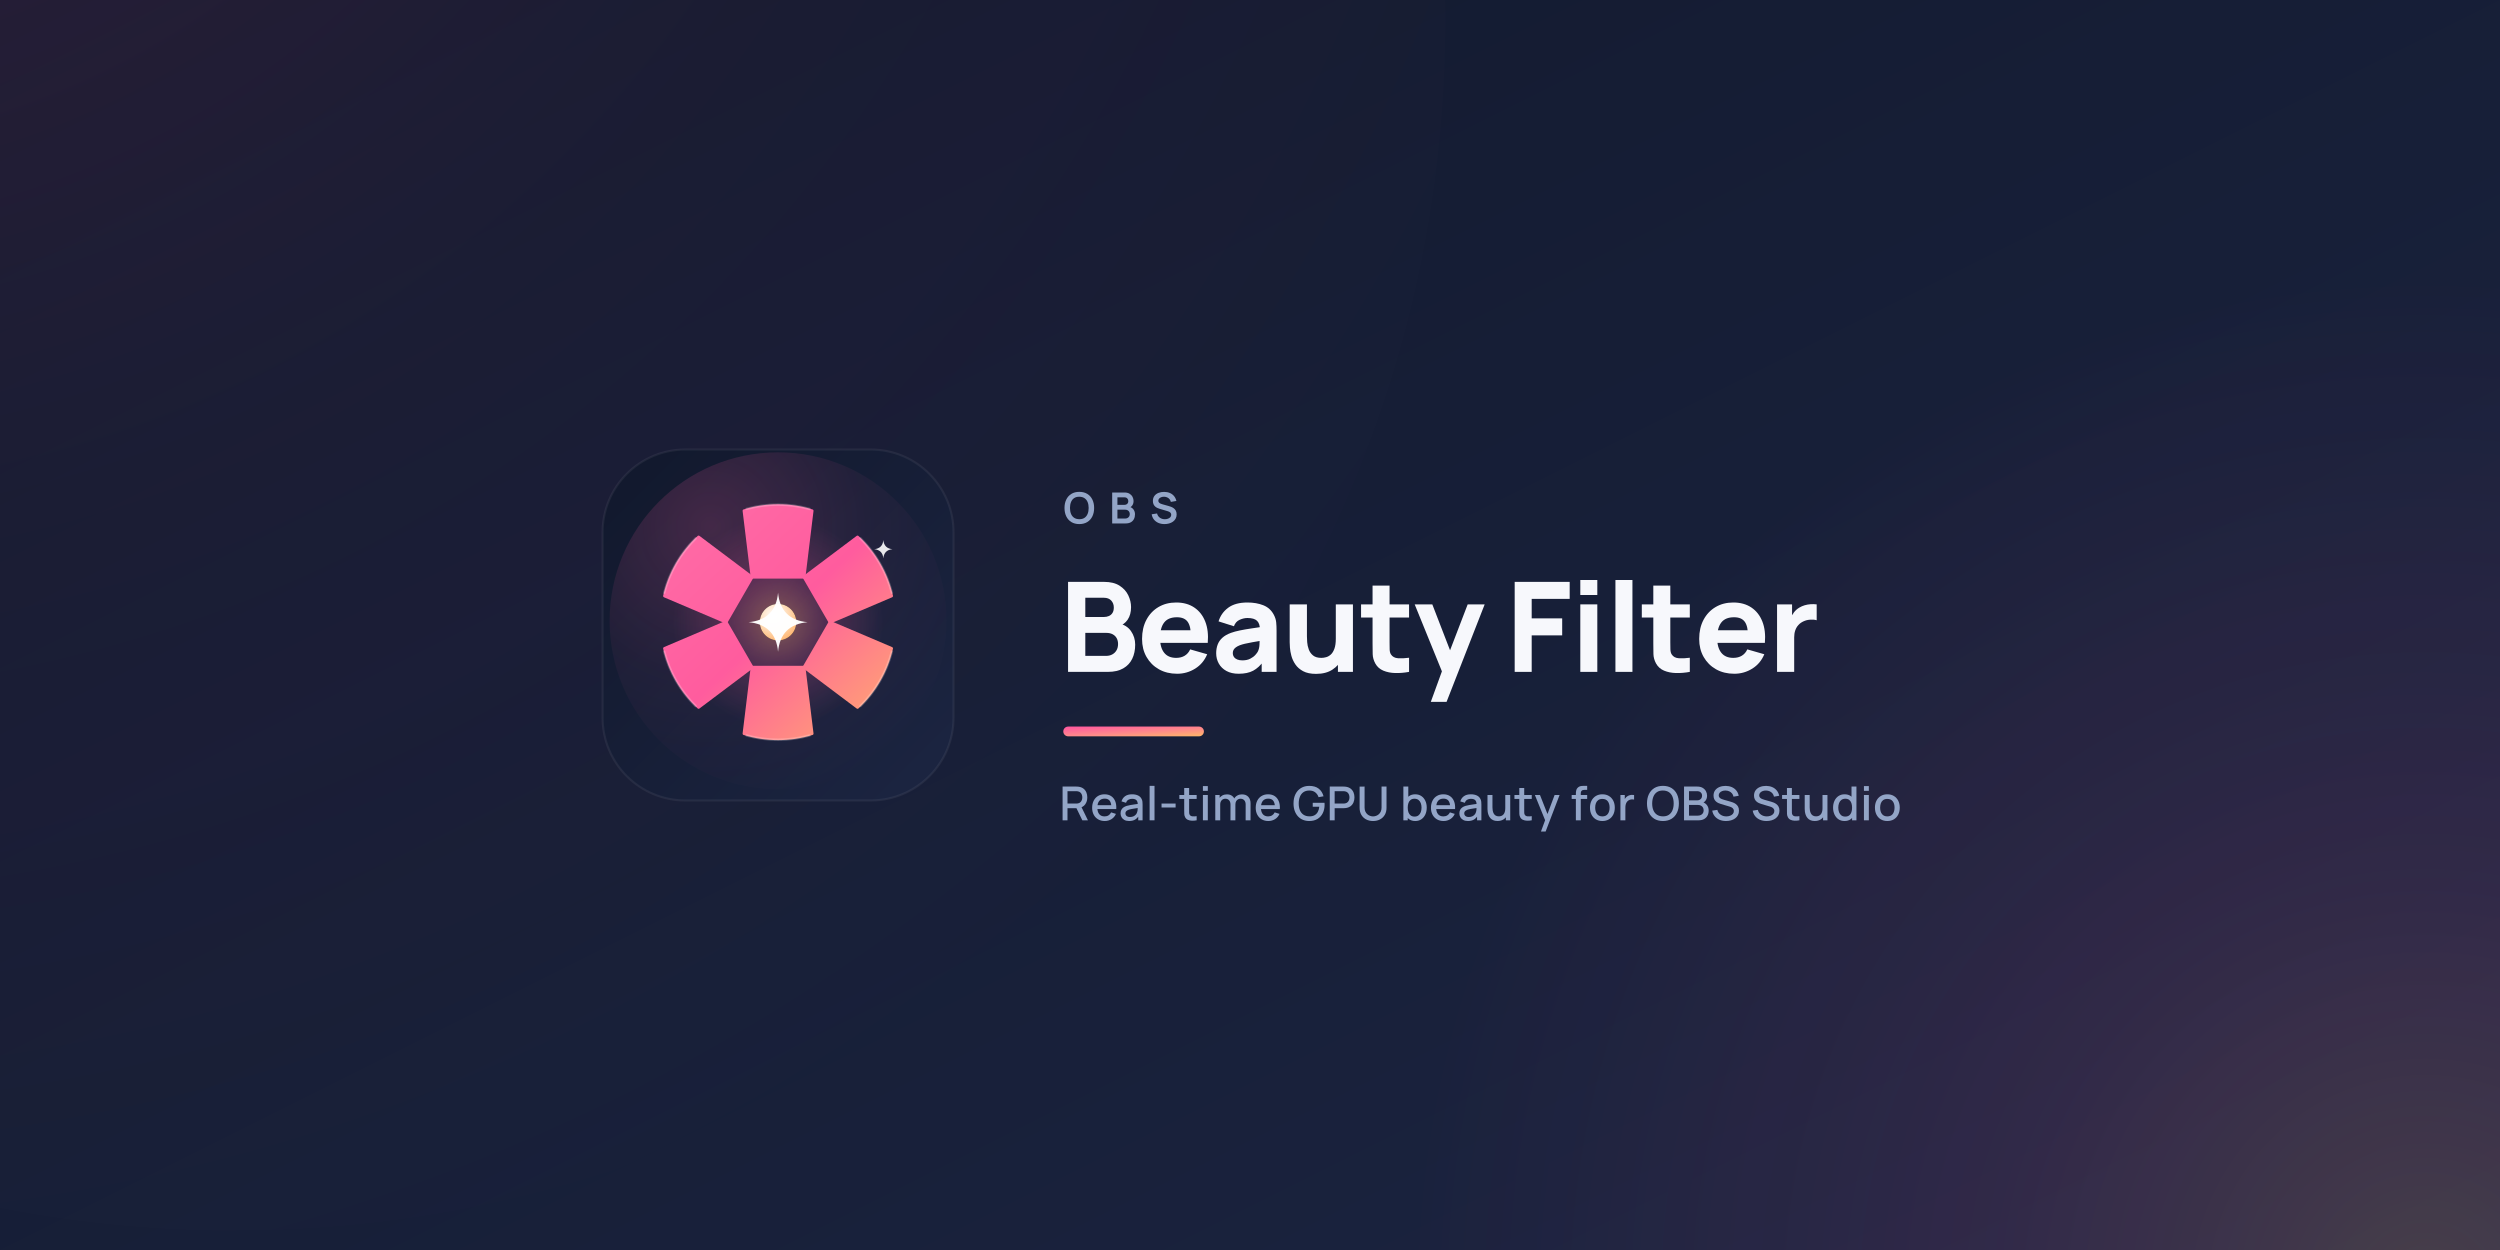
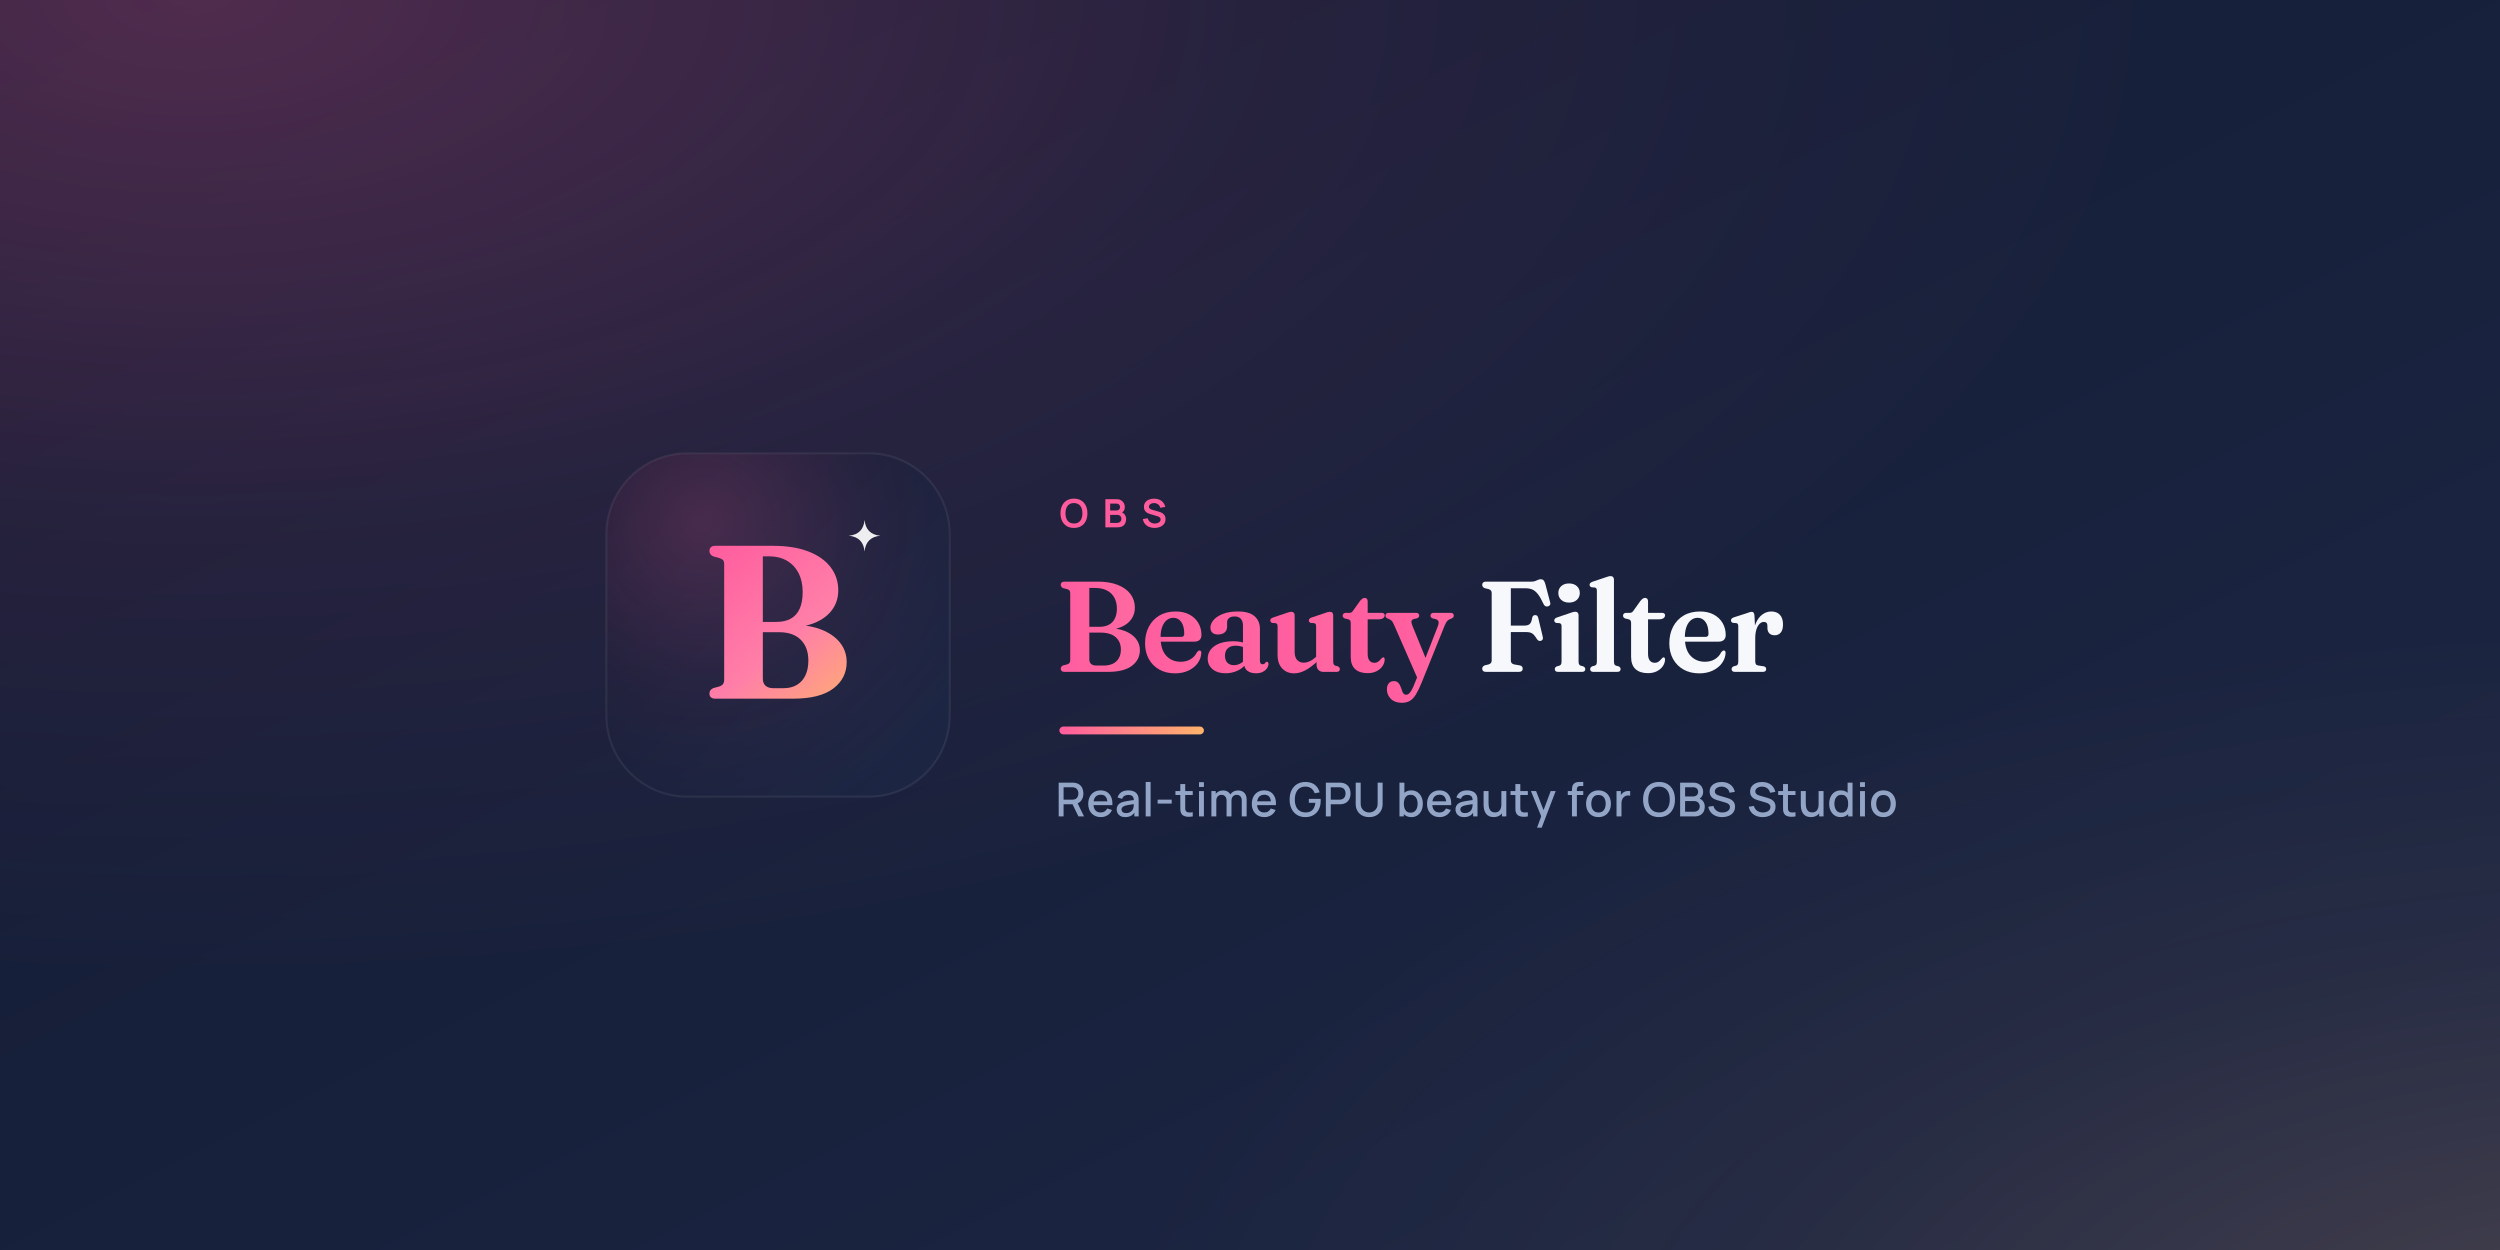
<svg xmlns="http://www.w3.org/2000/svg" width="1280" height="640" viewBox="0 0 1280 640" role="img" aria-label="OBS Beauty Filter">
  <defs>
    <linearGradient id="tile" x1="0" y1="0" x2="1" y2="1">
-       <stop offset="0" stop-color="#11182C" />
-       <stop offset="1" stop-color="#1C2542" />
+       <stop offset="0" stop-color="#121A31" />
+       <stop offset="1" stop-color="#1D2745" />
    </linearGradient>
-     <radialGradient id="tileGlow" cx="0.30" cy="0.22" r="0.85">
-       <stop offset="0" stop-color="#FF5C9E" stop-opacity="0.20" />
-       <stop offset="0.55" stop-color="#FF5C9E" stop-opacity="0.05" />
+     <radialGradient id="tileGlow" cx="0.28" cy="0.20" r="0.9">
+       <stop offset="0" stop-color="#FF5C9E" stop-opacity="0.22" />
+       <stop offset="0.55" stop-color="#FF5C9E" stop-opacity="0.06" />
      <stop offset="1" stop-color="#FF5C9E" stop-opacity="0" />
    </radialGradient>
-     <linearGradient id="accent" x1="0.10" y1="0.05" x2="0.90" y2="1.00">
+     <linearGradient id="bgrad" gradientUnits="userSpaceOnUse" x1="120" y1="1450" x2="1450" y2="-120">
      <stop offset="0" stop-color="#FF5C9E" />
-       <stop offset="0.55" stop-color="#FF8A8A" />
+       <stop offset="0.55" stop-color="#FF7FA8" />
      <stop offset="1" stop-color="#FFB36B" />
    </linearGradient>
-     <linearGradient id="petalGrad" gradientUnits="userSpaceOnUse" x1="-170" y1="-180" x2="170" y2="180">
-       <stop offset="0" stop-color="#FF6FA8" />
-       <stop offset="0.50" stop-color="#FF5C9E" />
+     <linearGradient id="wgrad" gradientUnits="userSpaceOnUse" x1="0" y1="0" x2="6174.0" y2="0">
+       <stop offset="0" stop-color="#FF5C9E" />
+       <stop offset="0.55" stop-color="#FF7FA8" />
      <stop offset="1" stop-color="#FFB36B" />
    </linearGradient>
-     <radialGradient id="markGlow" cx="0.5" cy="0.5" r="0.5">
-       <stop offset="0" stop-color="#FFB36B" stop-opacity="0.42" />
-       <stop offset="0.45" stop-color="#FF5C9E" stop-opacity="0.20" />
+     <radialGradient id="bgGlowA" cx="8%" cy="0%" r="78%">
+       <stop offset="0" stop-color="#FF5C9E" stop-opacity="0.26" />
+       <stop offset="0.55" stop-color="#FF5C9E" stop-opacity="0.07" />
      <stop offset="1" stop-color="#FF5C9E" stop-opacity="0" />
    </radialGradient>
-     <radialGradient id="core" cx="0.38" cy="0.32" r="0.75">
-       <stop offset="0" stop-color="#FFFFFF" />
-       <stop offset="0.45" stop-color="#FFE2C4" />
+     <radialGradient id="bgGlowB" cx="106%" cy="112%" r="62%">
+       <stop offset="0" stop-color="#FFB36B" stop-opacity="0.20" />
+       <stop offset="0.6" stop-color="#FFB36B" stop-opacity="0.05" />
+       <stop offset="1" stop-color="#FFB36B" stop-opacity="0" />
+     </radialGradient>
+     <linearGradient id="wgradL" gradientUnits="userSpaceOnUse" x1="0" y1="0" x2="6174.0" y2="0">
+       <stop offset="0" stop-color="#E23A74" />
+       <stop offset="0.55" stop-color="#F04A80" />
+       <stop offset="1" stop-color="#FF7A4D" />
+     </linearGradient>
+     <linearGradient id="accent" x1="0" y1="0" x2="1" y2="0">
+       <stop offset="0" stop-color="#FF5C9E" />
      <stop offset="1" stop-color="#FFB36B" />
-     </radialGradient>
+     </linearGradient>
  </defs>
  <rect width="1280" height="640" fill="url(#tile)" />
-   <circle cx="120" cy="10" r="620" fill="url(#tileGlow)" opacity="0.75" />
-   <circle cx="1240" cy="660" r="520" fill="url(#markGlow)" opacity="0.45" />
-   <g transform="translate(306.366 228.0) scale(0.359375)">
+   <rect width="1280" height="640" fill="url(#bgGlowA)" />
+   <rect width="1280" height="640" fill="url(#bgGlowB)" />
+   <g transform="translate(308.366 230.0) scale(0.3515625)">
    <rect x="6" y="6" width="500" height="500" rx="118" fill="url(#tile)" />
-     <rect x="6" y="6" width="500" height="500" rx="118" fill="none" stroke="#FFFFFF" stroke-opacity="0.06" stroke-width="3" />
-     <circle cx="256" cy="250" r="240" fill="url(#tileGlow)" />
+     <rect x="6" y="6" width="500" height="500" rx="118" fill="none" stroke="#FFFFFF" stroke-opacity="0.07" stroke-width="3" />
+     <rect x="6" y="6" width="500" height="500" rx="118" fill="url(#tileGlow)" />
    <g transform="translate(256 252) scale(1.0)">
-       <circle r="150" fill="url(#markGlow)" />
-       <path d="M 113.21 -121.40 A 166.0 166.0 0 0 1 161.75 -37.34 L 74.00 0.00 L 37.00 -64.09 Z" fill="url(#petalGrad)" stroke="url(#petalGrad)" stroke-width="4" stroke-linejoin="round" />
-       <path d="M 117.40 -119.47 A 167.5 167.5 0 0 1 162.16 -41.94" fill="none" stroke="#FFFFFF" stroke-opacity="0.22" stroke-width="3.5" stroke-linecap="round" />
-       <path d="M 161.75 37.34 A 166.0 166.0 0 0 1 113.21 121.40 L 37.00 64.09 L 74.00 0.00 Z" fill="url(#petalGrad)" stroke="url(#petalGrad)" stroke-width="4" stroke-linejoin="round" />
-       <path d="M 162.16 41.94 A 167.5 167.5 0 0 1 117.40 119.47" fill="none" stroke="#FFFFFF" stroke-opacity="0.22" stroke-width="3.5" stroke-linecap="round" />
-       <path d="M 48.53 158.75 A 166.0 166.0 0 0 1 -48.53 158.75 L -37.00 64.09 L 37.00 64.09 Z" fill="url(#petalGrad)" stroke="url(#petalGrad)" stroke-width="4" stroke-linejoin="round" />
-       <path d="M 44.76 161.41 A 167.5 167.5 0 0 1 -44.76 161.41" fill="none" stroke="#FFFFFF" stroke-opacity="0.22" stroke-width="3.5" stroke-linecap="round" />
-       <path d="M -113.21 121.40 A 166.0 166.0 0 0 1 -161.75 37.34 L -74.00 0.00 L -37.00 64.09 Z" fill="url(#petalGrad)" stroke="url(#petalGrad)" stroke-width="4" stroke-linejoin="round" />
-       <path d="M -117.40 119.47 A 167.5 167.5 0 0 1 -162.16 41.94" fill="none" stroke="#FFFFFF" stroke-opacity="0.22" stroke-width="3.5" stroke-linecap="round" />
-       <path d="M -161.75 -37.34 A 166.0 166.0 0 0 1 -113.21 -121.40 L -37.00 -64.09 L -74.00 0.00 Z" fill="url(#petalGrad)" stroke="url(#petalGrad)" stroke-width="4" stroke-linejoin="round" />
-       <path d="M -162.16 -41.94 A 167.5 167.5 0 0 1 -117.40 -119.47" fill="none" stroke="#FFFFFF" stroke-opacity="0.22" stroke-width="3.5" stroke-linecap="round" />
-       <path d="M -48.53 -158.75 A 166.0 166.0 0 0 1 48.53 -158.75 L 37.00 -64.09 L -37.00 -64.09 Z" fill="url(#petalGrad)" stroke="url(#petalGrad)" stroke-width="4" stroke-linejoin="round" />
-       <path d="M -44.76 -161.41 A 167.5 167.5 0 0 1 44.76 -161.41" fill="none" stroke="#FFFFFF" stroke-opacity="0.22" stroke-width="3.5" stroke-linecap="round" />
-       <circle r="26" fill="#0B1020" />
-       <circle r="26" fill="url(#core)" />
-       <path d="M 0.00 -42.00 Q 3.57 -3.57 42.00 0.00 Q 3.57 3.57 0.00 42.00 Q -3.57 3.57 -42.00 0.00 Q -3.57 -3.57 0.00 -42.00 Z" fill="#FFFFFF" opacity="0.97" />
-       <path d="M 150.00 -117.00 Q 151.10 -105.11 163.00 -104.00 Q 151.10 -102.89 150.00 -91.00 Q 148.90 -102.89 137.00 -104.00 Q 148.90 -105.11 150.00 -117.00 Z" fill="#FFFFFF" opacity="0.9" />
+       <g transform="translate(-109.790 111.300) scale(0.159 -0.159)" fill="url(#bgrad)">
+         <path transform="translate(0.00 0)" d="M1319 335Q1319 186 1196.5 93.0Q1074 0 828 0H115Q89 0 75.5 12.5Q62 25 62 47Q62 82 98 97L150 111Q176 120 186.5 134.0Q197 148 197 175V1233Q197 1256 187.5 1268.0Q178 1280 151 1289L98 1303Q62 1318 62 1353Q62 1375 75.5 1387.5Q89 1400 115 1400H646Q835 1400 968.0 1348.5Q1101 1297 1171.5 1205.0Q1242 1113 1242 992Q1242 892 1186.5 815.0Q1131 738 1026.0 694.5Q921 651 770 651L820 677Q973 677 1085.0 633.5Q1197 590 1258.0 513.0Q1319 436 1319 335ZM697 609H470V703H675Q754 703 808.0 733.5Q862 764 889.0 825.0Q916 886 916 978Q916 1077 878.0 1150.5Q840 1224 771.0 1264.0Q702 1304 608 1304H551V185Q551 140 576.5 118.0Q602 96 649 96H741Q813 96 864.0 127.0Q915 158 941.5 214.5Q968 271 968 349Q968 469 899.0 539.0Q830 609 697 609Z" />
+       </g>
+       <path d="M 126.00 -149.00 Q 127.95 -127.95 149.00 -126.00 Q 127.95 -124.05 126.00 -103.00 Q 124.05 -124.05 103.00 -126.00 Q 124.05 -127.95 126.00 -149.00 Z" fill="#FFFFFF" opacity="0.92" />
    </g>
  </g>
-   <g transform="translate(544.366 268.000) scale(0.011 -0.011)" fill="#93A5C7">
+   <g transform="translate(542.366 270.000) scale(0.01 -0.01)" fill="#FF5C9E">
    <path transform="translate(0.00 0)" d="M749 -30Q533 -30 379.0 64.5Q225 159 142.5 328.0Q60 497 60 720Q60 943 142.5 1112.0Q225 1281 379.0 1375.5Q533 1470 749 1470Q965 1470 1119.5 1375.5Q1274 1281 1356.5 1112.0Q1439 943 1439 720Q1439 497 1356.5 328.0Q1274 159 1119.5 64.5Q965 -30 749 -30ZM749 197Q894 196 990.5 261.0Q1087 326 1135.5 444.0Q1184 562 1184 720Q1184 878 1135.5 994.5Q1087 1111 990.5 1176.0Q894 1241 749 1243Q604 1244 508.0 1179.0Q412 1114 363.5 996.0Q315 878 315 720Q315 562 363.0 445.5Q411 329 507.5 264.0Q604 199 749 197Z" />
-     <path transform="translate(2139.00 0)" d="M140 0V1440H711Q857 1440 950.5 1381.5Q1044 1323 1089.5 1232.0Q1135 1141 1135 1044Q1135 925 1078.5 842.0Q1022 759 925 730V780Q1061 749 1131.5 651.0Q1202 553 1202 428Q1202 300 1153.0 204.0Q1104 108 1007.5 54.0Q911 0 769 0ZM384 227H739Q802 227 852.0 252.5Q902 278 930.5 324.5Q959 371 959 435Q959 493 934.0 539.0Q909 585 861.0 612.5Q813 640 746 640H384ZM384 865H708Q760 865 801.0 885.0Q842 905 866.0 944.0Q890 983 890 1040Q890 1115 842.0 1165.0Q794 1215 708 1215H384Z" />
-     <path transform="translate(4041.00 0)" d="M673 -30Q515 -30 388.5 25.0Q262 80 180.5 182.5Q99 285 77 426L327 464Q359 336 458.5 266.0Q558 196 688 196Q765 196 833.0 220.0Q901 244 943.5 290.0Q986 336 986 403Q986 433 976.0 458.5Q966 484 946.5 504.0Q927 524 896.5 540.5Q866 557 826 569L454 679Q406 693 350.5 716.5Q295 740 245.5 781.5Q196 823 164.5 887.5Q133 952 133 1047Q133 1186 203.5 1280.5Q274 1375 393.5 1422.0Q513 1469 659 1468Q807 1467 923.0 1417.5Q1039 1368 1117.0 1274.0Q1195 1180 1227 1047L968 1002Q952 1078 906.5 1131.5Q861 1185 795.5 1213.0Q730 1241 656 1243Q584 1244 522.5 1221.5Q461 1199 423.5 1157.0Q386 1115 386 1059Q386 1006 418.0 972.5Q450 939 497.5 919.5Q545 900 594 887L852 815Q905 801 971.0 777.0Q1037 753 1098.0 710.0Q1159 667 1198.5 597.0Q1238 527 1238 419Q1238 307 1191.5 222.5Q1145 138 1066.0 82.0Q987 26 885.5 -2.0Q784 -30 673 -30Z" />
+     <path transform="translate(2219.00 0)" d="M140 0V1440H711Q857 1440 950.5 1381.5Q1044 1323 1089.5 1232.0Q1135 1141 1135 1044Q1135 925 1078.5 842.0Q1022 759 925 730V780Q1061 749 1131.5 651.0Q1202 553 1202 428Q1202 300 1153.0 204.0Q1104 108 1007.5 54.0Q911 0 769 0ZM384 227H739Q802 227 852.0 252.5Q902 278 930.5 324.5Q959 371 959 435Q959 493 934.0 539.0Q909 585 861.0 612.5Q813 640 746 640H384ZM384 865H708Q760 865 801.0 885.0Q842 905 866.0 944.0Q890 983 890 1040Q890 1115 842.0 1165.0Q794 1215 708 1215H384Z" />
+     <path transform="translate(4201.00 0)" d="M673 -30Q515 -30 388.5 25.0Q262 80 180.5 182.5Q99 285 77 426L327 464Q359 336 458.5 266.0Q558 196 688 196Q765 196 833.0 220.0Q901 244 943.5 290.0Q986 336 986 403Q986 433 976.0 458.5Q966 484 946.5 504.0Q927 524 896.5 540.5Q866 557 826 569L454 679Q406 693 350.5 716.5Q295 740 245.5 781.5Q196 823 164.5 887.5Q133 952 133 1047Q133 1186 203.5 1280.5Q274 1375 393.5 1422.0Q513 1469 659 1468Q807 1467 923.0 1417.5Q1039 1368 1117.0 1274.0Q1195 1180 1227 1047L968 1002Q952 1078 906.5 1131.5Q861 1185 795.5 1213.0Q730 1241 656 1243Q584 1244 522.5 1221.5Q461 1199 423.5 1157.0Q386 1115 386 1059Q386 1006 418.0 972.5Q450 939 497.5 919.5Q545 900 594 887L852 815Q905 801 971.0 777.0Q1037 753 1098.0 710.0Q1159 667 1198.5 597.0Q1238 527 1238 419Q1238 307 1191.5 222.5Q1145 138 1066.0 82.0Q987 26 885.5 -2.0Q784 -30 673 -30Z" />
  </g>
-   <g transform="translate(542.366 344.000) scale(0.032 -0.032)" fill="#F7F8FC">
-     <path transform="translate(0.00 0)" d="M140 0V1440H716Q870 1440 965.0 1378.5Q1060 1317 1104.0 1224.0Q1148 1131 1148 1036Q1148 915 1093.5 835.0Q1039 755 944 728V778Q1079 750 1146.5 653.0Q1214 556 1214 436Q1214 307 1166.5 209.0Q1119 111 1022.0 55.5Q925 0 778 0ZM416 256H750Q805 256 848.0 279.5Q891 303 915.5 345.5Q940 388 940 446Q940 497 919.0 537.0Q898 577 855.5 600.5Q813 624 750 624H416ZM416 878H712Q758 878 794.0 894.0Q830 910 851.0 943.5Q872 977 872 1030Q872 1096 831.0 1141.0Q790 1186 712 1186H416Z" />
-     <path transform="translate(1244.00 0)" d="M642 -30Q476 -30 349.5 41.5Q223 113 151.5 238.5Q80 364 80 526Q80 703 150.0 834.0Q220 965 343.0 1037.5Q466 1110 626 1110Q796 1110 915.0 1030.0Q1034 950 1091.0 805.0Q1148 660 1131 464H862V564Q862 729 809.5 801.5Q757 874 638 874Q499 874 433.5 789.5Q368 705 368 540Q368 389 433.5 306.5Q499 224 626 224Q706 224 763.0 259.0Q820 294 850 360L1122 282Q1061 134 929.5 52.0Q798 -30 642 -30ZM284 464V666H1000V464Z" />
-     <path transform="translate(2430.00 0)" d="M440 -30Q324 -30 243.5 14.5Q163 59 121.5 133.5Q80 208 80 298Q80 373 103.0 435.0Q126 497 177.5 544.5Q229 592 316 624Q376 646 459.0 663.0Q542 680 647.0 695.5Q752 711 878 730L780 676Q780 772 734.0 817.0Q688 862 580 862Q520 862 455.0 833.0Q390 804 364 730L118 808Q159 942 272.0 1026.0Q385 1110 580 1110Q723 1110 834.0 1066.0Q945 1022 1002 914Q1034 854 1040.0 794.0Q1046 734 1046 660V0H808V222L842 176Q763 67 671.5 18.5Q580 -30 440 -30ZM498 184Q573 184 624.5 210.5Q676 237 706.5 271.0Q737 305 748 328Q769 372 772.5 430.5Q776 489 776 528L856 508Q735 488 660.0 474.5Q585 461 539.0 450.0Q493 439 458 426Q418 410 393.5 391.5Q369 373 357.5 351.0Q346 329 346 302Q346 265 364.5 238.5Q383 212 417.0 198.0Q451 184 498 184Z" />
-     <path transform="translate(3566.00 0)" d="M542 -32Q415 -32 335.0 11.0Q255 54 210.5 120.0Q166 186 147.0 257.5Q128 329 124.0 388.0Q120 447 120 474V1080H396V570Q396 533 400.0 475.5Q404 418 425.0 360.0Q446 302 493.5 263.0Q541 224 628 224Q663 224 703.0 235.0Q743 246 778.0 277.5Q813 309 835.5 370.5Q858 432 858 532L1014 458Q1014 330 962.0 218.0Q910 106 805.5 37.0Q701 -32 542 -32ZM892 0V358H858V1080H1132V0Z" />
-     <path transform="translate(4808.00 0)" d="M788 0Q676 -21 568.5 -18.5Q461 -16 376.5 19.5Q292 55 248 134Q208 208 206.0 284.5Q204 361 204 458V1380H476V474Q476 411 477.5 360.5Q479 310 498 280Q534 223 613.0 218.0Q692 213 788 226ZM20 870V1080H788V870Z" />
-     <path transform="translate(5666.00 0)" d="M278 -480 486 92 490 -76 20 1080H302L618 262H554L868 1080H1140L530 -480Z" />
-     <path transform="translate(7146.00 0)" d="M140 0V1440H1020V1168H412V856H900V584H412V0Z" />
-     <path transform="translate(8176.00 0)" d="M160 1230V1470H432V1230ZM160 0V1080H432V0Z" />
-     <path transform="translate(8738.00 0)" d="M160 0V1470H432V0Z" />
-     <path transform="translate(9300.00 0)" d="M788 0Q676 -21 568.5 -18.5Q461 -16 376.5 19.5Q292 55 248 134Q208 208 206.0 284.5Q204 361 204 458V1380H476V474Q476 411 477.5 360.5Q479 310 498 280Q534 223 613.0 218.0Q692 213 788 226ZM20 870V1080H788V870Z" />
-     <path transform="translate(10158.00 0)" d="M642 -30Q476 -30 349.5 41.5Q223 113 151.5 238.5Q80 364 80 526Q80 703 150.0 834.0Q220 965 343.0 1037.5Q466 1110 626 1110Q796 1110 915.0 1030.0Q1034 950 1091.0 805.0Q1148 660 1131 464H862V564Q862 729 809.5 801.5Q757 874 638 874Q499 874 433.5 789.5Q368 705 368 540Q368 389 433.5 306.5Q499 224 626 224Q706 224 763.0 259.0Q820 294 850 360L1122 282Q1061 134 929.5 52.0Q798 -30 642 -30ZM284 464V666H1000V464Z" />
-     <path transform="translate(11344.00 0)" d="M140 0V1080H380V816L354 850Q375 906 410.0 952.0Q445 998 496 1028Q535 1052 581.0 1065.5Q627 1079 676.0 1082.5Q725 1086 774 1080V826Q729 840 669.5 835.5Q610 831 562 808Q514 786 481.0 749.5Q448 713 431.0 663.5Q414 614 414 552V0Z" />
+   <g transform="translate(540.366 344.000) scale(0.033 -0.033)" fill="url(#wgrad)">
+     <path transform="translate(0.00 0)" d="M1311 337Q1311 188 1187.0 94.0Q1063 0 814 0H141Q112 0 97.5 13.0Q83 26 83 49Q83 86 123 102L179 115Q205 123 217.5 138.0Q230 153 230 181V1222Q230 1249 218.0 1263.0Q206 1277 180 1285L123 1298Q83 1314 83 1351Q83 1374 97.5 1387.0Q112 1400 141 1400H657Q840 1400 968.5 1349.0Q1097 1298 1165.0 1207.0Q1233 1116 1233 995Q1233 896 1178.5 817.5Q1124 739 1017.5 694.5Q911 650 753 650L806 679Q961 679 1074.5 635.5Q1188 592 1249.5 514.5Q1311 437 1311 337ZM703 609H443V699H680Q769 699 830.0 731.5Q891 764 922.5 827.5Q954 891 954 982Q954 1079 915.0 1151.0Q876 1223 800.5 1262.5Q725 1302 617 1302H526V196Q526 146 554.5 122.0Q583 98 638 98H748Q835 98 895.0 128.5Q955 159 985.5 215.0Q1016 271 1016 346Q1016 466 936.0 537.5Q856 609 703 609Z" />
+     <path transform="translate(1336.00 0)" d="M930 572Q930 523 901.5 496.0Q873 469 820 469H227V543H615Q663 543 663 589Q663 711 616.0 775.0Q569 839 496 839Q438 839 393.0 804.0Q348 769 322.0 701.0Q296 633 296 535Q296 347 382.5 252.0Q469 157 609 157Q698 157 764.0 198.0Q830 239 860 305Q873 320 882.5 326.0Q892 332 901 332Q914 332 921.5 321.5Q929 311 928 292Q924 208 872.0 136.0Q820 64 729.5 20.5Q639 -23 520 -23Q381 -23 276.5 35.5Q172 94 113.5 199.0Q55 304 55 443Q55 587 112.5 698.5Q170 810 276.5 873.5Q383 937 532 937Q654 937 743.0 889.5Q832 842 881.0 759.5Q930 677 930 572Z" />
+     <path transform="translate(2296.00 0)" d="M633 122V145L614 149V719Q614 787 580.5 823.5Q547 860 486 860Q429 860 398.5 835.0Q368 810 368 774V703Q368 645 330.5 612.5Q293 580 226 580Q169 580 139.0 608.0Q109 636 109 686Q109 747 158.0 804.5Q207 862 303.0 899.5Q399 937 539 937Q709 937 793.0 864.5Q877 792 877 667V172Q877 146 888.0 132.0Q899 118 920 118Q936 118 946.5 125.5Q957 133 963 145Q967 150 972.0 153.5Q977 157 984 157Q997 157 1003.5 147.5Q1010 138 1010 123Q1010 91 988.0 57.5Q966 24 923.0 1.0Q880 -22 818 -22Q733 -22 683.0 17.0Q633 56 633 122ZM67 205Q67 327 173.0 401.0Q279 475 471 475Q530 475 578.0 465.0Q626 455 661 439L641 375Q608 390 574.0 398.0Q540 406 499 406Q422 406 378.5 365.0Q335 324 335 251Q335 179 373.0 141.5Q411 104 472 104Q523 104 569.5 127.5Q616 151 647 192L667 133Q617 59 529.5 18.5Q442 -22 343 -22Q219 -22 143.0 40.5Q67 103 67 205Z" />
+     <path transform="translate(3303.00 0)" d="M749 111V184L742 190V704Q742 730 734.5 741.0Q727 752 711 756L661 759Q645 764 637.0 773.5Q629 783 629 797Q629 813 639.0 824.0Q649 835 673 844L869 910Q900 922 919.5 927.0Q939 932 956 932Q981 932 994.0 917.5Q1007 903 1007 879V162Q1007 131 1015.5 116.5Q1024 102 1040 96L1077 87Q1094 79 1102.0 68.5Q1110 58 1110 42Q1110 23 1097.5 11.5Q1085 0 1060 0H855Q807 0 778.0 30.0Q749 60 749 111ZM144 261V704Q144 730 136.5 741.0Q129 752 113 756L63 759Q47 764 39.0 773.5Q31 783 31 797Q31 813 41.0 824.0Q51 835 75 844L271 910Q302 922 321.5 927.0Q341 932 358 932Q382 932 395.5 917.5Q409 903 409 879V312Q409 227 447.5 185.0Q486 143 551 143Q593 143 640.0 163.5Q687 184 736 228L773 262L816 214L774 175Q661 68 571.5 22.5Q482 -23 402 -23Q288 -23 216.0 52.5Q144 128 144 261Z" />
+     <path transform="translate(4436.00 0)" d="M107 816 56 828Q37 835 29.0 846.0Q21 857 21 873Q21 892 34.5 904.0Q48 916 69 916H128Q146 916 159.5 925.0Q173 934 188 957L290 1100Q307 1122 325.5 1135.0Q344 1148 362 1148Q383 1148 396.0 1134.5Q409 1121 409 1095V279Q409 211 436.0 176.0Q463 141 512 141Q540 141 560.0 151.5Q580 162 594.0 177.0Q608 192 620.5 205.5Q633 219 646 226Q658 227 666.0 217.5Q674 208 673 187Q669 130 634.5 83.0Q600 36 542.0 8.0Q484 -20 409 -20Q284 -20 215.0 42.5Q146 105 146 234V758Q146 784 137.5 796.5Q129 809 107 816ZM308 815 310 916H625Q648 916 660.5 906.0Q673 896 673 878Q673 851 648.5 833.0Q624 815 570 815Z" />
+     <path transform="translate(5120.00 0)" d="M651 147 510 -128 132 734Q113 779 91.5 798.0Q70 817 34 828Q16 837 8.5 847.0Q1 857 1 872Q1 893 14.5 904.5Q28 916 50 916H476Q499 916 511.5 905.0Q524 894 524 873Q524 857 514.5 846.5Q505 836 486 830L444 821Q411 812 405.0 787.5Q399 763 420 714ZM455 -176 524 -7 565 71 812 704Q832 755 823.5 782.0Q815 809 778 819L736 829Q717 836 708.0 846.5Q699 857 699 873Q699 893 712.5 904.5Q726 916 749 916H1012Q1035 916 1048.0 904.5Q1061 893 1061 873Q1061 860 1054.0 849.5Q1047 839 1028 829Q986 816 962.5 792.0Q939 768 917 713L566 -158Q517 -279 474.0 -349.5Q431 -420 379.5 -450.0Q328 -480 255 -480Q148 -480 85.5 -419.5Q23 -359 23 -271Q23 -212 52.5 -177.5Q82 -143 130 -143Q175 -143 200.0 -169.5Q225 -196 243 -247L256 -286Q264 -319 281.0 -337.0Q298 -355 321 -355Q344 -355 364.5 -338.0Q385 -321 407.0 -282.0Q429 -243 455 -176Z" />
  </g>
-   <rect x="544.4" y="372" width="72" height="5" rx="2.5" fill="url(#accent)" />
-   <g transform="translate(542.366 420.000) scale(0.012 -0.012)" fill="#93A5C7">
+   <g transform="translate(744.108 344.000) scale(0.033 -0.033)" fill="#F7F8FC">
+     <path transform="translate(365.00 0)" d="M849 1400Q882 1400 906.0 1409.5Q930 1419 950.0 1428.0Q970 1437 989 1437Q1020 1437 1035.5 1420.0Q1051 1403 1062 1364L1138 1075Q1145 1051 1133.0 1035.5Q1121 1020 1098 1015Q1080 1012 1063.0 1020.0Q1046 1028 1034 1054Q987 1156 945.5 1208.0Q904 1260 859.0 1278.5Q814 1297 755 1297H527V178Q527 151 540.5 136.0Q554 121 581 115L669 100Q691 94 701.0 82.0Q711 70 711 49Q711 26 696.5 13.0Q682 0 653 0H141Q112 0 97.5 13.0Q83 26 83 49Q83 86 124 102L180 115Q205 123 217.5 137.0Q230 151 230 178V1222Q230 1249 217.5 1263.0Q205 1277 180 1285L124 1298Q83 1314 83 1351Q83 1374 97.5 1387.0Q112 1400 141 1400ZM410 718H732Q795 718 821.5 743.5Q848 769 858 838Q863 860 874.5 870.5Q886 881 903 881Q942 883 952 839L1022 547Q1029 520 1021.5 504.5Q1014 489 995 482Q977 476 960.5 483.0Q944 490 932 509Q905 552 883.0 576.0Q861 600 832.5 609.0Q804 618 759 618H410Z" />
+     <path transform="translate(1513.00 0)" d="M430 879V162Q430 131 438.5 116.5Q447 102 464 96L500 87Q517 79 525.5 68.5Q534 58 534 42Q534 22 521.0 11.0Q508 0 484 0H111Q87 0 74.0 11.0Q61 22 61 42Q61 58 69.5 68.5Q78 79 94 86L132 96Q149 103 157.5 116.5Q166 130 166 162V705Q166 731 158.5 741.5Q151 752 135 756L84 759Q68 765 60.5 774.0Q53 783 53 798Q53 814 63.0 825.0Q73 836 97 845L292 911Q324 923 343.0 928.0Q362 933 379 933Q404 933 417.0 918.0Q430 903 430 879ZM282 1075Q207 1075 161.5 1116.5Q116 1158 116 1224Q116 1290 161.5 1331.0Q207 1372 282 1372Q357 1372 403.0 1331.0Q449 1290 449 1224Q449 1158 403.0 1116.5Q357 1075 282 1075Z" />
+     <path transform="translate(2061.00 0)" d="M431 1432V162Q431 130 439.0 116.0Q447 102 464 96L501 87Q518 79 526.0 68.5Q534 58 534 42Q534 22 521.5 11.0Q509 0 484 0H111Q88 0 75.0 11.0Q62 22 62 42Q62 58 70.5 68.5Q79 79 95 87L132 96Q150 102 158.0 116.0Q166 130 166 162V1258Q166 1283 158.5 1294.0Q151 1305 135 1309L85 1312Q69 1318 61.0 1327.0Q53 1336 53 1350Q53 1367 63.0 1378.0Q73 1389 97 1398L293 1464Q324 1475 343.5 1480.5Q363 1486 379 1486Q404 1486 417.5 1471.0Q431 1456 431 1432Z" />
+     <path transform="translate(2612.00 0)" d="M107 816 56 828Q37 835 29.0 846.0Q21 857 21 873Q21 892 34.5 904.0Q48 916 69 916H128Q146 916 159.5 925.0Q173 934 188 957L290 1100Q307 1122 325.5 1135.0Q344 1148 362 1148Q383 1148 396.0 1134.5Q409 1121 409 1095V279Q409 211 436.0 176.0Q463 141 512 141Q540 141 560.0 151.5Q580 162 594.0 177.0Q608 192 620.5 205.5Q633 219 646 226Q658 227 666.0 217.5Q674 208 673 187Q669 130 634.5 83.0Q600 36 542.0 8.0Q484 -20 409 -20Q284 -20 215.0 42.5Q146 105 146 234V758Q146 784 137.5 796.5Q129 809 107 816ZM308 815 310 916H625Q648 916 660.5 906.0Q673 896 673 878Q673 851 648.5 833.0Q624 815 570 815Z" />
+     <path transform="translate(3296.00 0)" d="M930 572Q930 523 901.5 496.0Q873 469 820 469H227V543H615Q663 543 663 589Q663 711 616.0 775.0Q569 839 496 839Q438 839 393.0 804.0Q348 769 322.0 701.0Q296 633 296 535Q296 347 382.5 252.0Q469 157 609 157Q698 157 764.0 198.0Q830 239 860 305Q873 320 882.5 326.0Q892 332 901 332Q914 332 921.5 321.5Q929 311 928 292Q924 208 872.0 136.0Q820 64 729.5 20.5Q639 -23 520 -23Q381 -23 276.5 35.5Q172 94 113.5 199.0Q55 304 55 443Q55 587 112.5 698.5Q170 810 276.5 873.5Q383 937 532 937Q654 937 743.0 889.5Q832 842 881.0 759.5Q930 677 930 572Z" />
+     <path transform="translate(4256.00 0)" d="M395 512Q395 654 434.5 748.5Q474 843 538.0 890.0Q602 937 677 937Q763 937 811.0 885.0Q859 833 859 735Q859 651 823.5 609.5Q788 568 732 568Q676 568 647.0 597.5Q618 627 617 680V714Q617 745 603.0 760.0Q589 775 561 775Q527 775 496.5 746.5Q466 718 447.0 661.0Q428 604 428 518ZM416 874 428 634V163Q428 134 438.5 118.5Q449 103 475 99L556 87Q578 84 588.0 72.0Q598 60 598 42Q598 23 585.0 11.5Q572 0 547 0H111Q87 0 74.0 11.5Q61 23 61 42Q61 58 69.5 68.5Q78 79 94 87L131 96Q149 102 157.0 116.0Q165 130 165 161V705Q165 731 157.5 742.0Q150 753 134 757L83 760Q67 766 59.5 775.0Q52 784 52 798Q52 815 62.0 826.0Q72 837 96 846L292 909Q323 921 342.0 926.5Q361 932 373 932Q392 932 402.5 919.0Q413 906 416 874Z" />
+   </g>
+   <rect x="542.4" y="372" width="74" height="4" rx="2" fill="url(#accent)" />
+   <g transform="translate(540.366 418.000) scale(0.012 -0.012)" fill="#93A5C7">
    <path transform="translate(0.00 0)" d="M140 0V1440H722Q743 1440 774.0 1438.5Q805 1437 833 1432Q953 1413 1033.5 1350.0Q1114 1287 1154.0 1191.0Q1194 1095 1194 979Q1194 807 1106.0 682.5Q1018 558 842 527L757 517H349V0ZM982 0 698 586 909 640 1221 0ZM349 715H714Q734 715 758.5 717.0Q783 719 805 724Q869 739 908.0 779.5Q947 820 964.0 873.0Q981 926 981 979Q981 1032 964.0 1084.5Q947 1137 908.0 1177.5Q869 1218 805 1233Q783 1239 758.5 1241.0Q734 1243 714 1243H349Z" />
    <path transform="translate(1321.00 0)" d="M619 -30Q458 -30 336.5 40.5Q215 111 147.5 237.5Q80 364 80 531Q80 708 146.5 838.0Q213 968 332.0 1039.0Q451 1110 609 1110Q774 1110 890.0 1033.5Q1006 957 1063.5 816.0Q1121 675 1109 481H900V557Q898 745 828.5 835.0Q759 925 617 925Q460 925 381.0 826.0Q302 727 302 540Q302 362 381.0 264.5Q460 167 609 167Q707 167 778.5 211.5Q850 256 890 339L1095 274Q1032 129 904.0 49.5Q776 -30 619 -30ZM234 481V644H1005V481Z" />
    <path transform="translate(2534.00 0)" d="M445 -30Q325 -30 244.0 14.5Q163 59 121.5 132.5Q80 206 80 294Q80 376 109.0 438.0Q138 500 195.0 543.5Q252 587 335 614Q407 635 498.0 651.0Q589 667 689.5 681.0Q790 695 889 709L813 667Q815 794 759.5 855.5Q704 917 569 917Q484 917 413.0 877.5Q342 838 314 747L119 807Q159 946 271.5 1028.0Q384 1110 571 1110Q716 1110 823.5 1060.5Q931 1011 981 904Q1007 851 1013.0 792.0Q1019 733 1019 665V0H834V247L870 215Q803 91 699.5 30.5Q596 -30 445 -30ZM482 141Q571 141 635.0 172.5Q699 204 738.0 253.0Q777 302 789 355Q806 403 808.5 463.0Q811 523 811 559L879 534Q780 519 699.0 507.0Q618 495 552.5 483.5Q487 472 436 456Q393 441 359.5 420.0Q326 399 306.5 369.0Q287 339 287 296Q287 254 308.0 218.5Q329 183 372.0 162.0Q415 141 482 141Z" />
    <path transform="translate(3693.00 0)" d="M160 0V1470H369V0Z" />
    <path transform="translate(4242.00 0)" d="M120 547V715H720V547Z" />
    <path transform="translate(5102.00 0)" d="M758 0Q656 -20 558.0 -17.0Q460 -14 383.0 21.0Q306 56 267 131Q232 198 229.5 267.5Q227 337 227 425V1380H437V435Q437 370 438.5 322.0Q440 274 459 241Q495 179 573.5 170.5Q652 162 758 177ZM20 912V1080H758V912Z" />
    <path transform="translate(5967.00 0)" d="M160 1257V1460H369V1257ZM160 0V1080H369V0Z" />
    <path transform="translate(6516.00 0)" d="M1434 0 1435 673Q1435 790 1375.0 855.5Q1315 921 1217 921Q1157 921 1107.5 893.5Q1058 866 1027.5 811.5Q997 757 997 675L896 726Q894 840 944.5 926.0Q995 1012 1082.0 1059.5Q1169 1107 1277 1107Q1452 1107 1548.0 1002.0Q1644 897 1644 723L1643 0ZM139 0V1080H325V768H349V0ZM787 0 788 669Q788 787 728.5 854.0Q669 921 569 921Q470 921 409.5 853.0Q349 785 349 675L249 739Q249 845 300.0 928.0Q351 1011 438.0 1059.0Q525 1107 635 1107Q750 1107 831.0 1058.5Q912 1010 954.5 923.0Q997 836 997 721L996 0Z" />
    <path transform="translate(8300.00 0)" d="M619 -30Q458 -30 336.5 40.5Q215 111 147.5 237.5Q80 364 80 531Q80 708 146.5 838.0Q213 968 332.0 1039.0Q451 1110 609 1110Q774 1110 890.0 1033.5Q1006 957 1063.5 816.0Q1121 675 1109 481H900V557Q898 745 828.5 835.0Q759 925 617 925Q460 925 381.0 826.0Q302 727 302 540Q302 362 381.0 264.5Q460 167 609 167Q707 167 778.5 211.5Q850 256 890 339L1095 274Q1032 129 904.0 49.5Q776 -30 619 -30ZM234 481V644H1005V481Z" />
    <path transform="translate(9933.00 0)" d="M729 -30Q584 -30 462.0 20.5Q340 71 250.0 168.0Q160 265 110.0 404.0Q60 543 60 720Q60 953 145.0 1120.5Q230 1288 381.0 1378.5Q532 1469 729 1469Q983 1469 1134.5 1351.0Q1286 1233 1341 1025L1129 987Q1085 1116 987.0 1193.0Q889 1270 741 1271Q588 1272 486.5 1203.0Q385 1134 334.0 1009.5Q283 885 282 720Q281 555 332.0 431.5Q383 308 485.5 239.0Q588 170 741 169Q864 167 952.5 214.5Q1041 262 1093.0 354.0Q1145 446 1160 580H880V748H1382Q1384 730 1385.0 700.5Q1386 671 1386 663Q1386 463 1309.0 306.0Q1232 149 1085.0 59.5Q938 -30 729 -30Z" />
    <path transform="translate(11399.00 0)" d="M140 0V1440H722Q743 1440 774.0 1438.5Q805 1437 833 1432Q953 1413 1033.5 1350.0Q1114 1287 1154.0 1191.0Q1194 1095 1194 979Q1194 862 1154.0 766.0Q1114 670 1033.5 607.0Q953 544 833 525Q805 521 773.5 519.0Q742 517 722 517H349V0ZM349 715H714Q734 715 758.5 717.0Q783 719 805 724Q869 739 908.0 779.5Q947 820 964.0 873.0Q981 926 981 979Q981 1032 964.0 1084.5Q947 1137 908.0 1177.5Q869 1218 805 1233Q783 1239 758.5 1241.0Q734 1243 714 1243H349Z" />
    <path transform="translate(12673.00 0)" d="M714 -30Q545 -30 415.5 39.5Q286 109 213.0 234.5Q140 360 140 530V1439L352 1440V541Q352 449 383.0 379.0Q414 309 466.0 262.0Q518 215 582.5 191.0Q647 167 714 167Q782 167 846.5 191.5Q911 216 963.0 263.0Q1015 310 1045.5 380.0Q1076 450 1076 541V1440H1288V530Q1288 361 1215.0 235.0Q1142 109 1012.5 39.5Q883 -30 714 -30Z" />
    <path transform="translate(14541.00 0)" d="M647 -30Q492 -30 387.0 45.5Q282 121 228.0 250.0Q174 379 174 541Q174 703 227.5 832.0Q281 961 385.5 1035.5Q490 1110 643 1110Q795 1110 905.5 1035.5Q1016 961 1076.0 832.5Q1136 704 1136 541Q1136 379 1076.5 249.5Q1017 120 907.5 45.0Q798 -30 647 -30ZM139 0V1440H349V777H325V0ZM618 159Q718 159 783.5 210.0Q849 261 881.5 347.5Q914 434 914 541Q914 647 881.5 733.0Q849 819 782.0 870.0Q715 921 611 921Q513 921 449.5 873.0Q386 825 355.5 739.0Q325 653 325 541Q325 429 355.0 343.0Q385 257 450.0 208.0Q515 159 618 159Z" />
    <path transform="translate(15777.00 0)" d="M619 -30Q458 -30 336.5 40.5Q215 111 147.5 237.5Q80 364 80 531Q80 708 146.5 838.0Q213 968 332.0 1039.0Q451 1110 609 1110Q774 1110 890.0 1033.5Q1006 957 1063.5 816.0Q1121 675 1109 481H900V557Q898 745 828.5 835.0Q759 925 617 925Q460 925 381.0 826.0Q302 727 302 540Q302 362 381.0 264.5Q460 167 609 167Q707 167 778.5 211.5Q850 256 890 339L1095 274Q1032 129 904.0 49.5Q776 -30 619 -30ZM234 481V644H1005V481Z" />
    <path transform="translate(16990.00 0)" d="M445 -30Q325 -30 244.0 14.5Q163 59 121.5 132.5Q80 206 80 294Q80 376 109.0 438.0Q138 500 195.0 543.5Q252 587 335 614Q407 635 498.0 651.0Q589 667 689.5 681.0Q790 695 889 709L813 667Q815 794 759.5 855.5Q704 917 569 917Q484 917 413.0 877.5Q342 838 314 747L119 807Q159 946 271.5 1028.0Q384 1110 571 1110Q716 1110 823.5 1060.5Q931 1011 981 904Q1007 851 1013.0 792.0Q1019 733 1019 665V0H834V247L870 215Q803 91 699.5 30.5Q596 -30 445 -30ZM482 141Q571 141 635.0 172.5Q699 204 738.0 253.0Q777 302 789 355Q806 403 808.5 463.0Q811 523 811 559L879 534Q780 519 699.0 507.0Q618 495 552.5 483.5Q487 472 436 456Q393 441 359.5 420.0Q326 399 306.5 369.0Q287 339 287 296Q287 254 308.0 218.5Q329 183 372.0 162.0Q415 141 482 141Z" />
    <path transform="translate(18149.00 0)" d="M547 -29Q435 -29 359.0 7.0Q283 43 235.5 101.5Q188 160 163.0 229.0Q138 298 129.0 364.0Q120 430 120 480V1080H332V549Q332 486 342.5 419.5Q353 353 382.5 296.0Q412 239 465.5 204.0Q519 169 605 169Q661 169 711.0 187.5Q761 206 798.5 247.0Q836 288 857.5 355.0Q879 422 879 518L1009 469Q1009 322 954.0 209.5Q899 97 796.0 34.0Q693 -29 547 -29ZM904 0V312H879V1080H1090V0Z" />
    <path transform="translate(19399.00 0)" d="M758 0Q656 -20 558.0 -17.0Q460 -14 383.0 21.0Q306 56 267 131Q232 198 229.5 267.5Q227 337 227 425V1380H437V435Q437 370 438.5 322.0Q440 274 459 241Q495 179 573.5 170.5Q652 162 758 177ZM20 912V1080H758V912Z" />
    <path transform="translate(20264.00 0)" d="M286 -480 495 89 498 -79 27 1080H245L597 185H533L869 1080H1081L485 -480Z" />
    <path transform="translate(21801.00 0)" d="M239 0V1118Q239 1159 242.0 1205.5Q245 1252 259.5 1297.5Q274 1343 308 1381Q349 1426 398.0 1445.0Q447 1464 495.5 1467.0Q544 1470 585 1470H721V1298H595Q521 1298 484.5 1261.5Q448 1225 448 1158V0ZM60 912V1080H721V912Z" />
    <path transform="translate(22562.00 0)" d="M609 -30Q447 -30 328.0 43.0Q209 116 144.5 244.5Q80 373 80 541Q80 710 146.0 838.5Q212 967 331.0 1038.5Q450 1110 609 1110Q771 1110 890.0 1037.0Q1009 964 1074.0 836.0Q1139 708 1139 541Q1139 372 1073.5 243.5Q1008 115 889.0 42.5Q770 -30 609 -30ZM609 167Q764 167 840.5 271.5Q917 376 917 541Q917 710 839.5 811.5Q762 913 609 913Q504 913 436.0 865.5Q368 818 335.0 734.5Q302 651 302 541Q302 371 380.0 269.0Q458 167 609 167Z" />
    <path transform="translate(23801.00 0)" d="M140 0V1080H326V818L300 852Q320 904 352.0 947.5Q384 991 426 1019Q467 1049 517.5 1065.5Q568 1082 621.0 1085.5Q674 1089 723 1080V884Q670 898 605.5 892.0Q541 886 487 851Q436 818 406.5 771.0Q377 724 364.0 666.5Q351 609 351 545V0Z" />
    <path transform="translate(25014.00 0)" d="M741 -30Q525 -30 373.0 64.5Q221 159 140.5 328.0Q60 497 60 720Q60 943 140.5 1112.0Q221 1281 373.0 1375.5Q525 1470 741 1470Q956 1470 1108.5 1375.5Q1261 1281 1341.0 1112.0Q1421 943 1421 720Q1421 497 1341.0 328.0Q1261 159 1108.5 64.5Q956 -30 741 -30ZM741 169Q894 167 995.5 236.5Q1097 306 1148.0 430.5Q1199 555 1199 720Q1199 885 1148.0 1008.5Q1097 1132 995.5 1201.0Q894 1270 741 1271Q588 1273 486.5 1204.0Q385 1135 334.0 1010.0Q283 885 282 720Q281 555 332.0 431.5Q383 308 485.5 239.0Q588 170 741 169Z" />
    <path transform="translate(26515.00 0)" d="M140 0V1440H706Q843 1440 936.0 1384.0Q1029 1328 1076.0 1239.5Q1123 1151 1123 1053Q1123 934 1064.5 849.0Q1006 764 907 733L905 782Q1043 748 1117.0 649.5Q1191 551 1191 420Q1191 293 1140.5 199.0Q1090 105 993.5 52.5Q897 0 760 0ZM352 199H728Q799 199 855.5 226.0Q912 253 944.5 303.5Q977 354 977 424Q977 489 948.5 541.5Q920 594 866.5 624.5Q813 655 741 655H352ZM352 852H703Q761 852 807.5 875.5Q854 899 881.5 943.5Q909 988 909 1051Q909 1135 853.0 1189.0Q797 1243 703 1243H352Z" />
    <path transform="translate(27785.00 0)" d="M662 -30Q507 -30 382.5 23.5Q258 77 177.5 176.5Q97 276 73 413L291 446Q324 314 429.0 240.5Q534 167 674 167Q761 167 834.0 194.5Q907 222 951.5 273.5Q996 325 996 397Q996 436 982.5 466.0Q969 496 945.5 518.5Q922 541 888.5 557.5Q855 574 815 586L446 695Q392 711 336.0 736.5Q280 762 233.5 803.5Q187 845 158.0 906.5Q129 968 129 1056Q129 1189 197.5 1281.5Q266 1374 383.0 1421.5Q500 1469 645 1469Q791 1467 906.5 1417.0Q1022 1367 1098.5 1273.5Q1175 1180 1204 1047L980 1009Q965 1090 916.0 1148.5Q867 1207 796.0 1238.5Q725 1270 642 1271Q562 1273 495.5 1247.0Q429 1221 389.5 1174.0Q350 1127 350 1066Q350 1006 385.0 969.0Q420 932 471.5 910.5Q523 889 574 875L840 800Q890 786 953.5 762.5Q1017 739 1076.5 697.0Q1136 655 1175.0 585.5Q1214 516 1214 411Q1214 302 1170.0 219.5Q1126 137 1049.5 81.5Q973 26 873.0 -2.0Q773 -30 662 -30Z" />
    <path transform="translate(29512.00 0)" d="M662 -30Q507 -30 382.5 23.5Q258 77 177.5 176.5Q97 276 73 413L291 446Q324 314 429.0 240.5Q534 167 674 167Q761 167 834.0 194.5Q907 222 951.5 273.5Q996 325 996 397Q996 436 982.5 466.0Q969 496 945.5 518.5Q922 541 888.5 557.5Q855 574 815 586L446 695Q392 711 336.0 736.5Q280 762 233.5 803.5Q187 845 158.0 906.5Q129 968 129 1056Q129 1189 197.5 1281.5Q266 1374 383.0 1421.5Q500 1469 645 1469Q791 1467 906.5 1417.0Q1022 1367 1098.5 1273.5Q1175 1180 1204 1047L980 1009Q965 1090 916.0 1148.5Q867 1207 796.0 1238.5Q725 1270 642 1271Q562 1273 495.5 1247.0Q429 1221 389.5 1174.0Q350 1127 350 1066Q350 1006 385.0 969.0Q420 932 471.5 910.5Q523 889 574 875L840 800Q890 786 953.5 762.5Q1017 739 1076.5 697.0Q1136 655 1175.0 585.5Q1214 516 1214 411Q1214 302 1170.0 219.5Q1126 137 1049.5 81.5Q973 26 873.0 -2.0Q773 -30 662 -30Z" />
    <path transform="translate(30819.00 0)" d="M758 0Q656 -20 558.0 -17.0Q460 -14 383.0 21.0Q306 56 267 131Q232 198 229.5 267.5Q227 337 227 425V1380H437V435Q437 370 438.5 322.0Q440 274 459 241Q495 179 573.5 170.5Q652 162 758 177ZM20 912V1080H758V912Z" />
    <path transform="translate(31684.00 0)" d="M547 -29Q435 -29 359.0 7.0Q283 43 235.5 101.5Q188 160 163.0 229.0Q138 298 129.0 364.0Q120 430 120 480V1080H332V549Q332 486 342.5 419.5Q353 353 382.5 296.0Q412 239 465.5 204.0Q519 169 605 169Q661 169 711.0 187.5Q761 206 798.5 247.0Q836 288 857.5 355.0Q879 422 879 518L1009 469Q1009 322 954.0 209.5Q899 97 796.0 34.0Q693 -29 547 -29ZM904 0V312H879V1080H1090V0Z" />
    <path transform="translate(32934.00 0)" d="M569 -30Q418 -30 308.5 45.0Q199 120 139.5 249.5Q80 379 80 541Q80 704 140.0 832.5Q200 961 310.5 1035.5Q421 1110 573 1110Q726 1110 830.5 1035.5Q935 961 988.5 832.0Q1042 703 1042 541Q1042 379 988.0 250.0Q934 121 829.0 45.5Q724 -30 569 -30ZM598 159Q701 159 766.0 208.0Q831 257 861.0 343.0Q891 429 891 541Q891 653 860.5 739.0Q830 825 766.5 873.0Q703 921 605 921Q501 921 434.0 870.0Q367 819 334.5 733.0Q302 647 302 541Q302 434 334.5 347.5Q367 261 432.5 210.0Q498 159 598 159ZM891 0V777H867V1440H1077V0Z" />
    <path transform="translate(34171.00 0)" d="M160 1257V1460H369V1257ZM160 0V1080H369V0Z" />
    <path transform="translate(34720.00 0)" d="M609 -30Q447 -30 328.0 43.0Q209 116 144.5 244.5Q80 373 80 541Q80 710 146.0 838.5Q212 967 331.0 1038.5Q450 1110 609 1110Q771 1110 890.0 1037.0Q1009 964 1074.0 836.0Q1139 708 1139 541Q1139 372 1073.5 243.5Q1008 115 889.0 42.5Q770 -30 609 -30ZM609 167Q764 167 840.5 271.5Q917 376 917 541Q917 710 839.5 811.5Q762 913 609 913Q504 913 436.0 865.5Q368 818 335.0 734.5Q302 651 302 541Q302 371 380.0 269.0Q458 167 609 167Z" />
  </g>
</svg>
